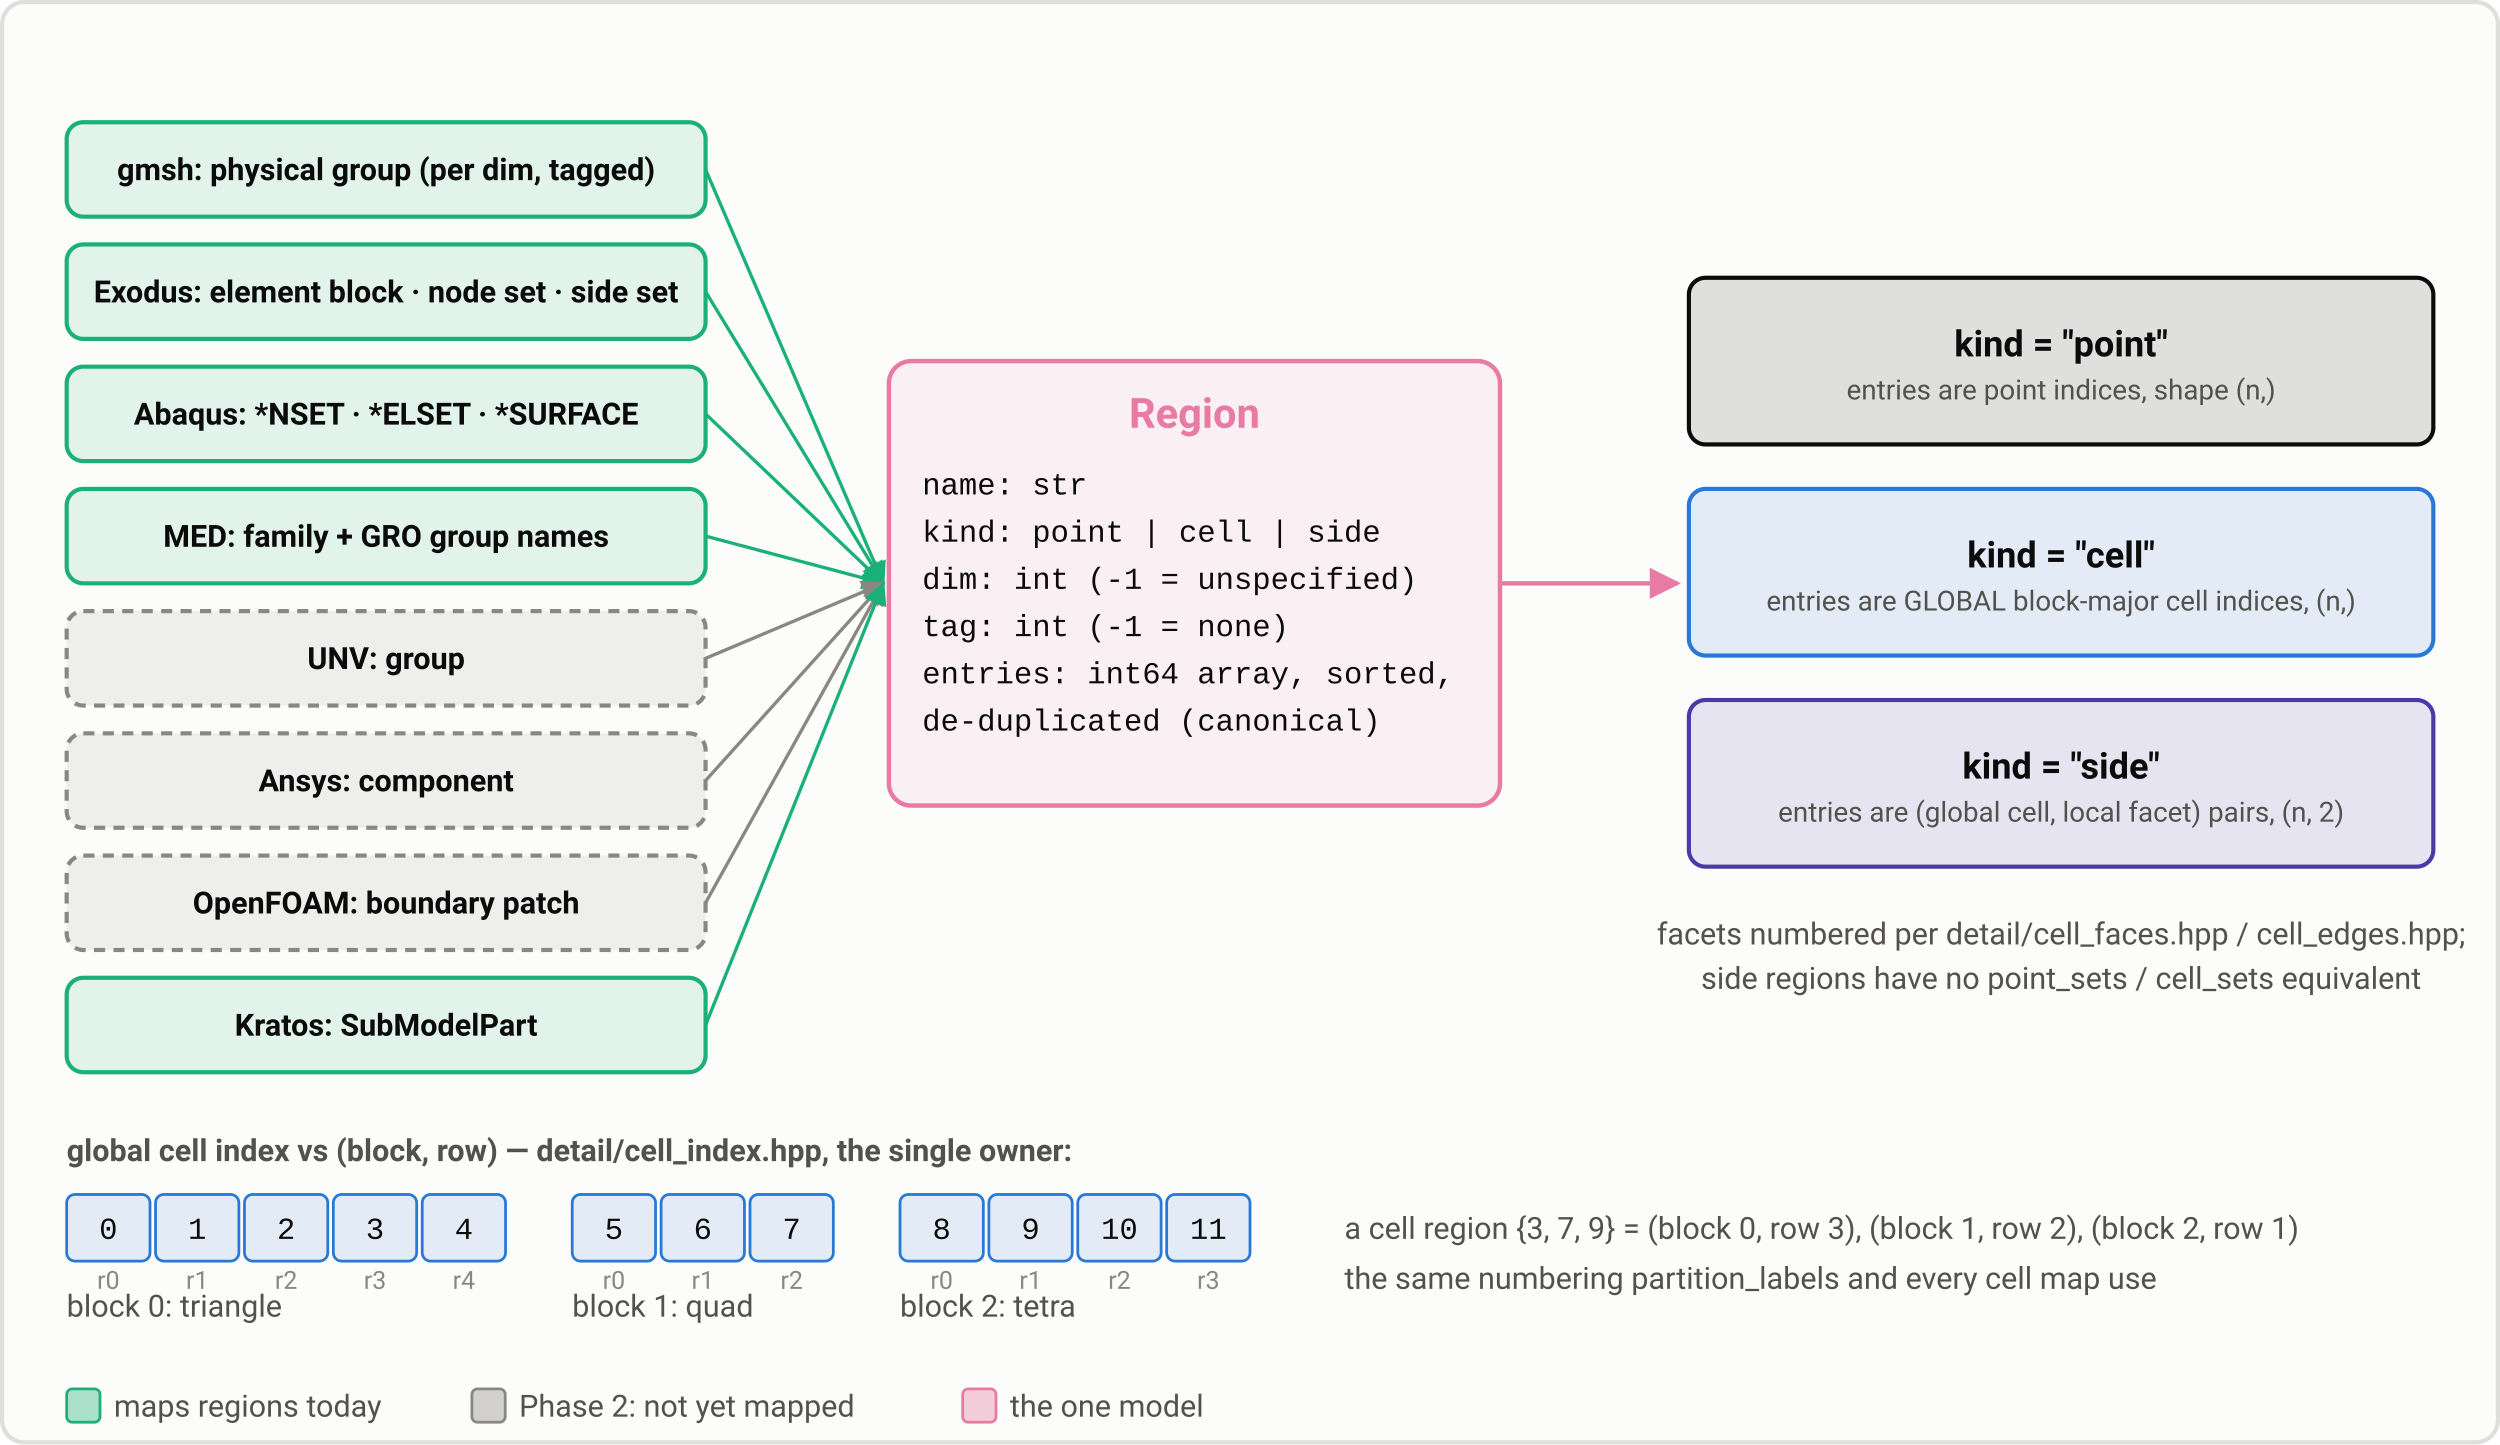
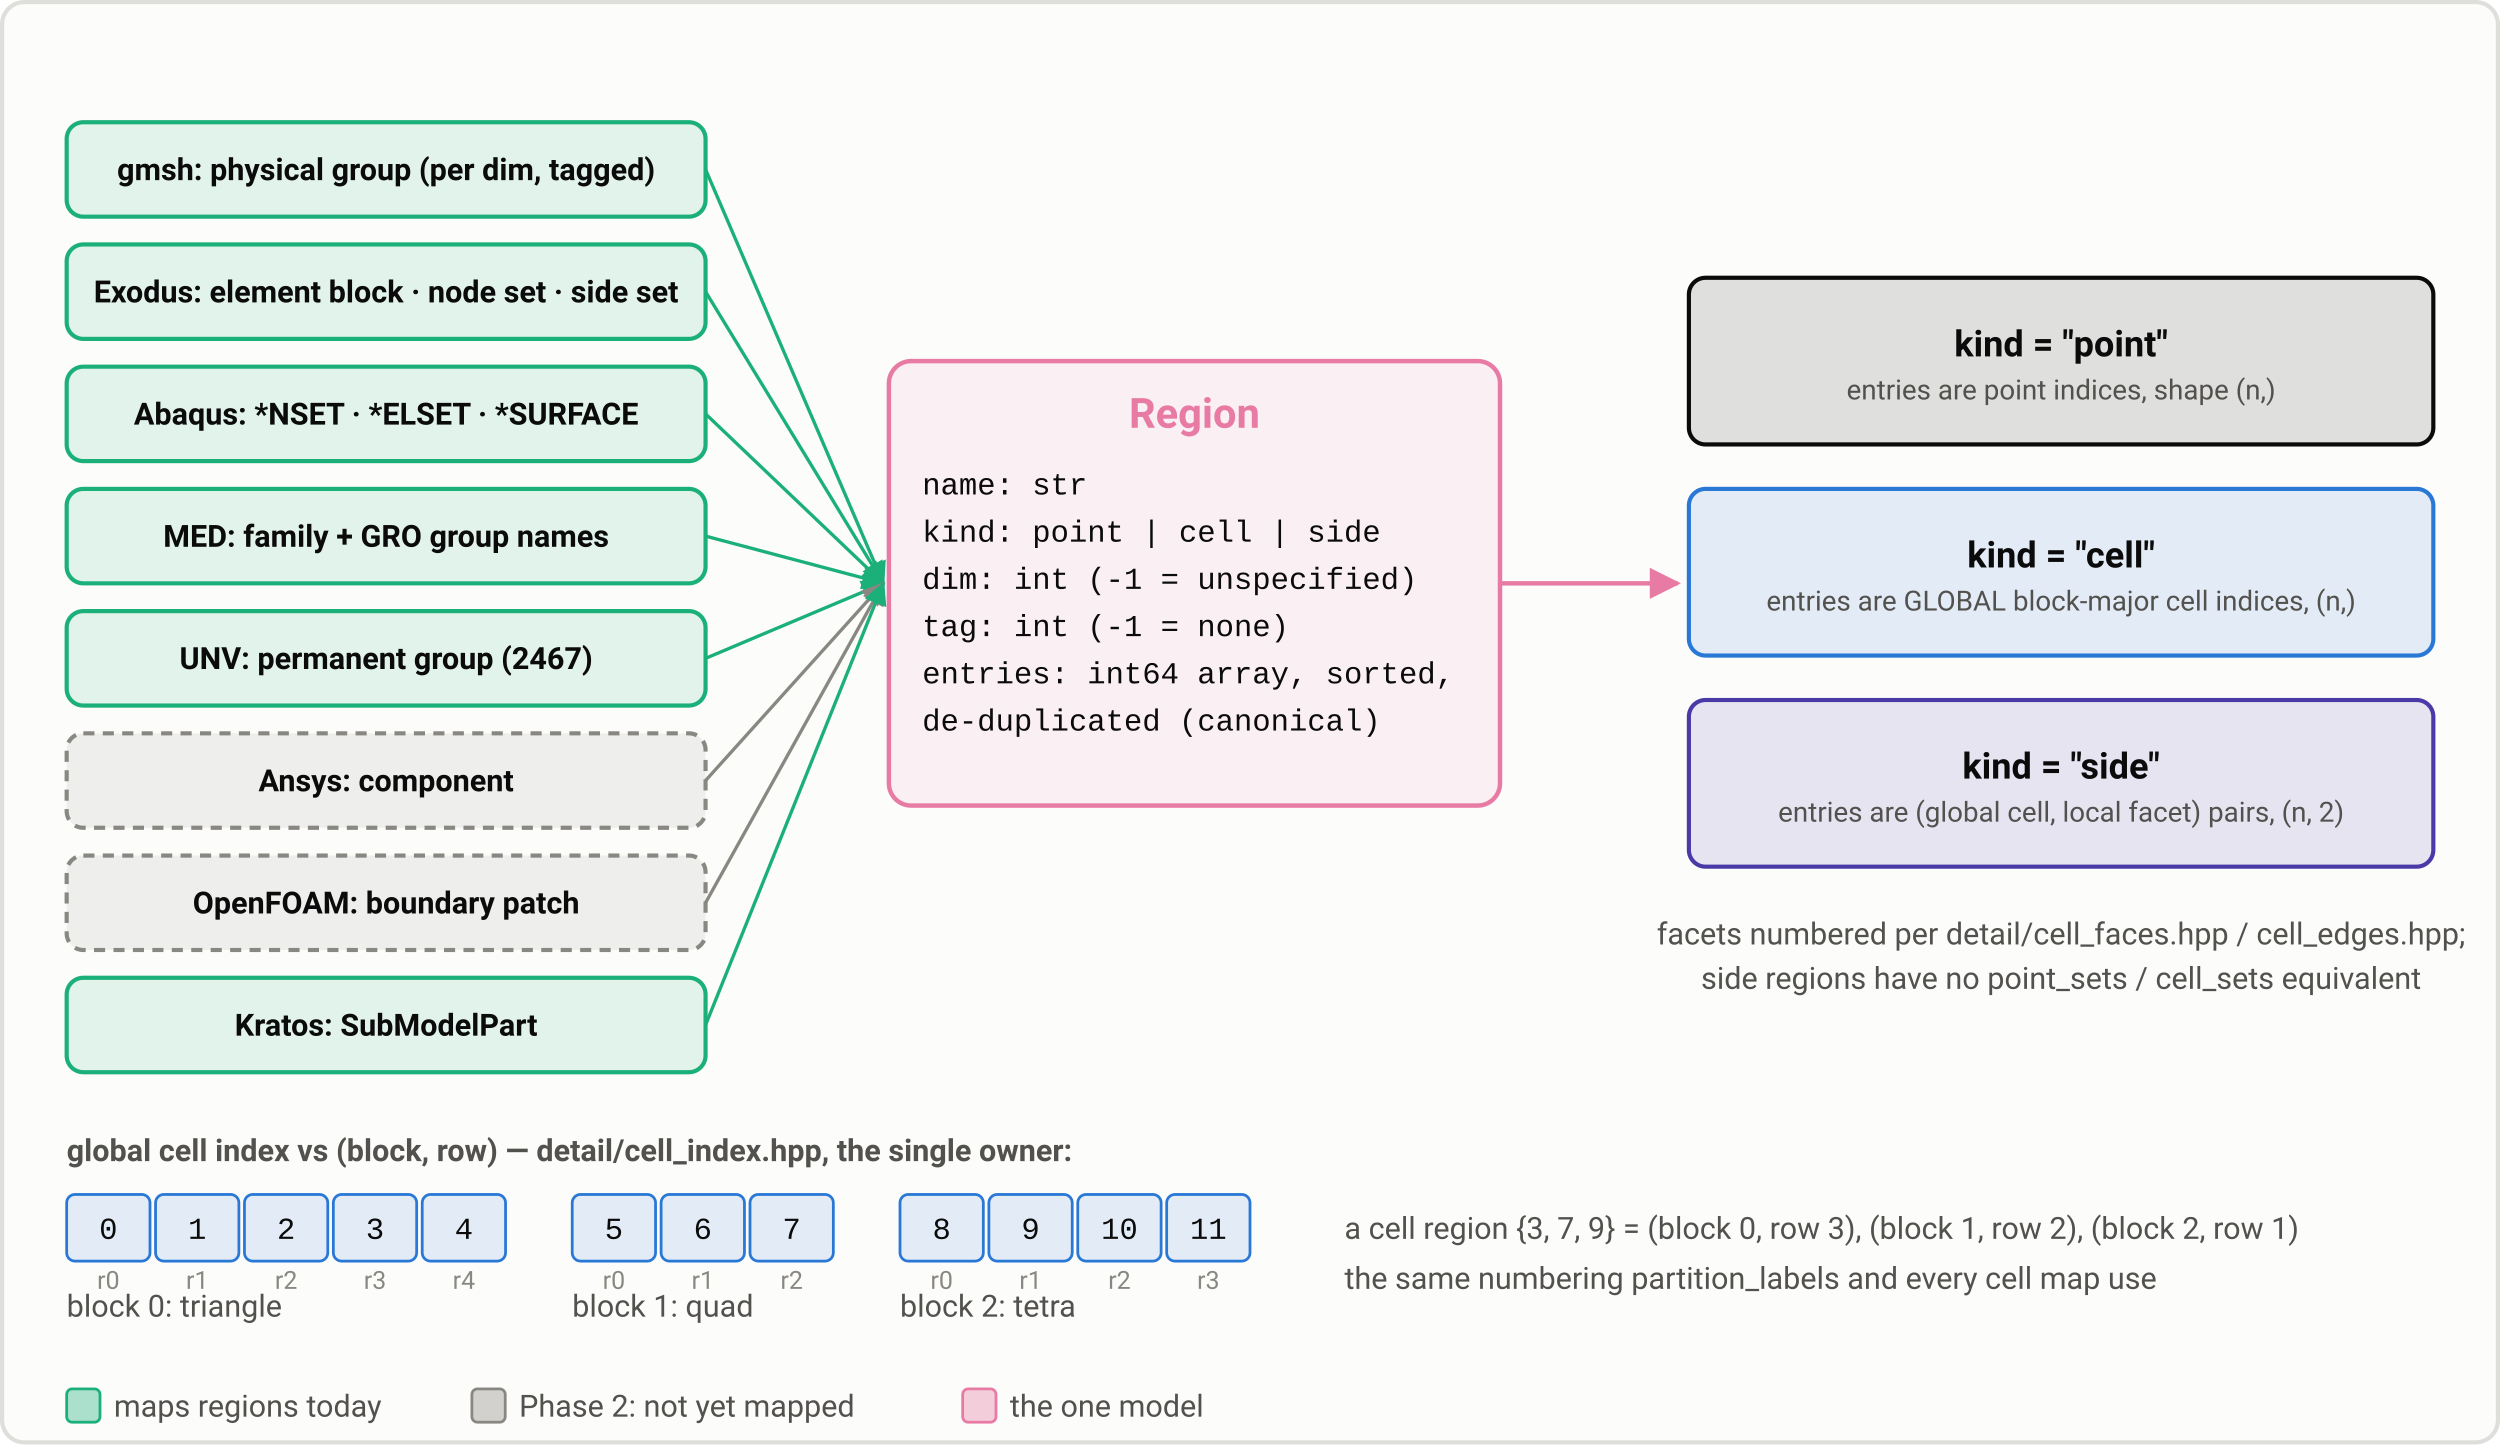
<svg xmlns="http://www.w3.org/2000/svg" viewBox="0 0 900 520" width="900" height="520" font-family="system-ui, -apple-system, 'Segoe UI', Roboto, sans-serif" role="img" aria-label="Named regions: every format's group concept maps onto one Region model of three kinds">
  <defs>
    <marker id="arrow-1baf7a" viewBox="0 0 10 10" refX="9" refY="5" markerWidth="7" markerHeight="7" orient="auto-start-reverse">
      <path d="M 0 0 L 10 5 L 0 10 z" fill="#1baf7a" />
    </marker>
    <marker id="arrow-898781" viewBox="0 0 10 10" refX="9" refY="5" markerWidth="7" markerHeight="7" orient="auto-start-reverse">
      <path d="M 0 0 L 10 5 L 0 10 z" fill="#898781" />
    </marker>
    <marker id="arrow-e87ba4" viewBox="0 0 10 10" refX="9" refY="5" markerWidth="7" markerHeight="7" orient="auto-start-reverse">
      <path d="M 0 0 L 10 5 L 0 10 z" fill="#e87ba4" />
    </marker>
  </defs>
  <rect x="0.75" y="0.75" width="898.5" height="518.5" rx="8" fill="#fcfcfb" stroke="#dededa" stroke-width="1.5" />
  <rect x="24" y="44" width="230" height="34" rx="6" fill="#1baf7a" fill-opacity="0.12" stroke="#1baf7a" stroke-width="1.5" />
  <text x="139" y="64.85" font-family="system-ui, -apple-system, 'Segoe UI', Roboto, sans-serif" font-size="11" font-weight="600" text-anchor="middle" fill="#0b0b0b">gmsh: physical group (per dim, tagged)</text>
  <line x1="254" y1="61" x2="318" y2="210" stroke="#1baf7a" stroke-width="1.2" marker-end="url(#arrow-1baf7a)" />
  <rect x="24" y="88" width="230" height="34" rx="6" fill="#1baf7a" fill-opacity="0.12" stroke="#1baf7a" stroke-width="1.5" />
  <text x="139" y="108.85" font-family="system-ui, -apple-system, 'Segoe UI', Roboto, sans-serif" font-size="11" font-weight="600" text-anchor="middle" fill="#0b0b0b">Exodus: element block · node set · side set</text>
  <line x1="254" y1="105" x2="318" y2="210" stroke="#1baf7a" stroke-width="1.2" marker-end="url(#arrow-1baf7a)" />
  <rect x="24" y="132" width="230" height="34" rx="6" fill="#1baf7a" fill-opacity="0.12" stroke="#1baf7a" stroke-width="1.5" />
  <text x="139" y="152.85" font-family="system-ui, -apple-system, 'Segoe UI', Roboto, sans-serif" font-size="11" font-weight="600" text-anchor="middle" fill="#0b0b0b">Abaqus: *NSET · *ELSET · *SURFACE</text>
  <line x1="254" y1="149" x2="318" y2="210" stroke="#1baf7a" stroke-width="1.2" marker-end="url(#arrow-1baf7a)" />
  <rect x="24" y="176" width="230" height="34" rx="6" fill="#1baf7a" fill-opacity="0.12" stroke="#1baf7a" stroke-width="1.5" />
  <text x="139" y="196.85" font-family="system-ui, -apple-system, 'Segoe UI', Roboto, sans-serif" font-size="11" font-weight="600" text-anchor="middle" fill="#0b0b0b">MED: family + GRO group names</text>
  <line x1="254" y1="193" x2="318" y2="210" stroke="#1baf7a" stroke-width="1.2" marker-end="url(#arrow-1baf7a)" />
-   <rect x="24" y="220" width="230" height="34" rx="6" fill="#898781" fill-opacity="0.12" stroke="#898781" stroke-width="1.5" stroke-dasharray="4 3" />
-   <text x="139" y="240.85" font-family="system-ui, -apple-system, 'Segoe UI', Roboto, sans-serif" font-size="11" font-weight="600" text-anchor="middle" fill="#0b0b0b">UNV: group</text>
-   <line x1="254" y1="237" x2="318" y2="210" stroke="#898781" stroke-width="1.2" marker-end="url(#arrow-898781)" />
+   <rect x="24" y="220" width="230" height="34" rx="6" fill="#1baf7a" fill-opacity="0.12" stroke="#1baf7a" stroke-width="1.5" />
+   <text x="139" y="240.85" font-family="system-ui, -apple-system, 'Segoe UI', Roboto, sans-serif" font-size="11" font-weight="600" text-anchor="middle" fill="#0b0b0b">UNV: permanent group (2467)</text>
+   <line x1="254" y1="237" x2="318" y2="210" stroke="#1baf7a" stroke-width="1.2" marker-end="url(#arrow-1baf7a)" />
  <rect x="24" y="264" width="230" height="34" rx="6" fill="#898781" fill-opacity="0.12" stroke="#898781" stroke-width="1.5" stroke-dasharray="4 3" />
  <text x="139" y="284.85" font-family="system-ui, -apple-system, 'Segoe UI', Roboto, sans-serif" font-size="11" font-weight="600" text-anchor="middle" fill="#0b0b0b">Ansys: component</text>
  <line x1="254" y1="281" x2="318" y2="210" stroke="#898781" stroke-width="1.2" marker-end="url(#arrow-898781)" />
  <rect x="24" y="308" width="230" height="34" rx="6" fill="#898781" fill-opacity="0.12" stroke="#898781" stroke-width="1.5" stroke-dasharray="4 3" />
  <text x="139" y="328.85" font-family="system-ui, -apple-system, 'Segoe UI', Roboto, sans-serif" font-size="11" font-weight="600" text-anchor="middle" fill="#0b0b0b">OpenFOAM: boundary patch</text>
  <line x1="254" y1="325" x2="318" y2="210" stroke="#898781" stroke-width="1.2" marker-end="url(#arrow-898781)" />
  <rect x="24" y="352" width="230" height="34" rx="6" fill="#1baf7a" fill-opacity="0.12" stroke="#1baf7a" stroke-width="1.5" />
  <text x="139" y="372.85" font-family="system-ui, -apple-system, 'Segoe UI', Roboto, sans-serif" font-size="11" font-weight="600" text-anchor="middle" fill="#0b0b0b">Kratos: SubModelPart</text>
  <line x1="254" y1="369" x2="318" y2="210" stroke="#1baf7a" stroke-width="1.2" marker-end="url(#arrow-1baf7a)" />
  <rect x="320" y="130" width="220" height="160" rx="8" fill="#e87ba4" fill-opacity="0.1" stroke="#e87ba4" stroke-width="1.6" />
  <text x="430" y="154" font-family="system-ui, -apple-system, 'Segoe UI', Roboto, sans-serif" font-size="15" font-weight="700" text-anchor="middle" fill="#e87ba4">Region</text>
  <text x="332" y="178" font-family="ui-monospace, SFMono-Regular, Menlo, Consolas, 'Liberation Mono', monospace" font-size="11" fill="#0b0b0b">name: str</text>
  <text x="332" y="195" font-family="ui-monospace, SFMono-Regular, Menlo, Consolas, 'Liberation Mono', monospace" font-size="11" fill="#0b0b0b">kind: point | cell | side</text>
  <text x="332" y="212" font-family="ui-monospace, SFMono-Regular, Menlo, Consolas, 'Liberation Mono', monospace" font-size="11" fill="#0b0b0b">dim: int  (-1 = unspecified)</text>
  <text x="332" y="229" font-family="ui-monospace, SFMono-Regular, Menlo, Consolas, 'Liberation Mono', monospace" font-size="11" fill="#0b0b0b">tag: int  (-1 = none)</text>
  <text x="332" y="246" font-family="ui-monospace, SFMono-Regular, Menlo, Consolas, 'Liberation Mono', monospace" font-size="11" fill="#0b0b0b">entries: int64 array, sorted,</text>
  <text x="332" y="263" font-family="ui-monospace, SFMono-Regular, Menlo, Consolas, 'Liberation Mono', monospace" font-size="11" fill="#0b0b0b">         de-duplicated (canonical)</text>
  <line x1="540" y1="210" x2="604" y2="210" stroke="#e87ba4" stroke-width="1.6" marker-end="url(#arrow-e87ba4)" />
  <rect x="608" y="100" width="268" height="60" rx="6" fill="#0b0b0b" fill-opacity="0.12" stroke="#0b0b0b" stroke-width="1.5" />
  <text x="742" y="128.3" font-family="system-ui, -apple-system, 'Segoe UI', Roboto, sans-serif" font-size="13" font-weight="600" text-anchor="middle" fill="#0b0b0b">kind = "point"</text>
  <text x="742" y="143.8" font-family="system-ui, -apple-system, 'Segoe UI', Roboto, sans-serif" font-size="10" text-anchor="middle" fill="#52514e">entries are point indices, shape (n,)</text>
  <rect x="608" y="176" width="268" height="60" rx="6" fill="#2a78d6" fill-opacity="0.12" stroke="#2a78d6" stroke-width="1.5" />
  <text x="742" y="204.3" font-family="system-ui, -apple-system, 'Segoe UI', Roboto, sans-serif" font-size="13" font-weight="600" text-anchor="middle" fill="#0b0b0b">kind = "cell"</text>
  <text x="742" y="219.8" font-family="system-ui, -apple-system, 'Segoe UI', Roboto, sans-serif" font-size="10" text-anchor="middle" fill="#52514e">entries are GLOBAL block-major cell indices, (n,)</text>
  <rect x="608" y="252" width="268" height="60" rx="6" fill="#4a3aa7" fill-opacity="0.12" stroke="#4a3aa7" stroke-width="1.5" />
  <text x="742" y="280.3" font-family="system-ui, -apple-system, 'Segoe UI', Roboto, sans-serif" font-size="13" font-weight="600" text-anchor="middle" fill="#0b0b0b">kind = "side"</text>
  <text x="742" y="295.8" font-family="system-ui, -apple-system, 'Segoe UI', Roboto, sans-serif" font-size="10" text-anchor="middle" fill="#52514e">entries are (global cell, local facet) pairs, (n, 2)</text>
  <text x="742" y="340" font-family="system-ui, -apple-system, 'Segoe UI', Roboto, sans-serif" font-size="11" text-anchor="middle" fill="#52514e">facets numbered per detail/cell_faces.hpp / cell_edges.hpp;</text>
  <text x="742" y="356" font-family="system-ui, -apple-system, 'Segoe UI', Roboto, sans-serif" font-size="11" text-anchor="middle" fill="#52514e">side regions have no point_sets / cell_sets equivalent</text>
  <text x="24" y="418" font-family="system-ui, -apple-system, 'Segoe UI', Roboto, sans-serif" font-size="11" font-weight="700" fill="#52514e">global cell index vs (block, row) — detail/cell_index.hpp, the single owner:</text>
  <text x="24" y="474" font-family="system-ui, -apple-system, 'Segoe UI', Roboto, sans-serif" font-size="11" fill="#52514e">block 0: triangle</text>
  <rect x="24" y="430" width="30" height="24" rx="3" fill="#2a78d6" fill-opacity="0.12" stroke="#2a78d6" stroke-width="1" />
  <text x="39" y="446" font-family="ui-monospace, SFMono-Regular, Menlo, Consolas, 'Liberation Mono', monospace" font-size="11" text-anchor="middle" fill="#0b0b0b">0</text>
  <text x="39" y="464" font-family="system-ui, -apple-system, 'Segoe UI', Roboto, sans-serif" font-size="9" text-anchor="middle" fill="#898781">r0</text>
  <rect x="56" y="430" width="30" height="24" rx="3" fill="#2a78d6" fill-opacity="0.12" stroke="#2a78d6" stroke-width="1" />
  <text x="71" y="446" font-family="ui-monospace, SFMono-Regular, Menlo, Consolas, 'Liberation Mono', monospace" font-size="11" text-anchor="middle" fill="#0b0b0b">1</text>
  <text x="71" y="464" font-family="system-ui, -apple-system, 'Segoe UI', Roboto, sans-serif" font-size="9" text-anchor="middle" fill="#898781">r1</text>
  <rect x="88" y="430" width="30" height="24" rx="3" fill="#2a78d6" fill-opacity="0.12" stroke="#2a78d6" stroke-width="1" />
  <text x="103" y="446" font-family="ui-monospace, SFMono-Regular, Menlo, Consolas, 'Liberation Mono', monospace" font-size="11" text-anchor="middle" fill="#0b0b0b">2</text>
  <text x="103" y="464" font-family="system-ui, -apple-system, 'Segoe UI', Roboto, sans-serif" font-size="9" text-anchor="middle" fill="#898781">r2</text>
  <rect x="120" y="430" width="30" height="24" rx="3" fill="#2a78d6" fill-opacity="0.12" stroke="#2a78d6" stroke-width="1" />
  <text x="135" y="446" font-family="ui-monospace, SFMono-Regular, Menlo, Consolas, 'Liberation Mono', monospace" font-size="11" text-anchor="middle" fill="#0b0b0b">3</text>
  <text x="135" y="464" font-family="system-ui, -apple-system, 'Segoe UI', Roboto, sans-serif" font-size="9" text-anchor="middle" fill="#898781">r3</text>
  <rect x="152" y="430" width="30" height="24" rx="3" fill="#2a78d6" fill-opacity="0.12" stroke="#2a78d6" stroke-width="1" />
  <text x="167" y="446" font-family="ui-monospace, SFMono-Regular, Menlo, Consolas, 'Liberation Mono', monospace" font-size="11" text-anchor="middle" fill="#0b0b0b">4</text>
  <text x="167" y="464" font-family="system-ui, -apple-system, 'Segoe UI', Roboto, sans-serif" font-size="9" text-anchor="middle" fill="#898781">r4</text>
  <text x="206" y="474" font-family="system-ui, -apple-system, 'Segoe UI', Roboto, sans-serif" font-size="11" fill="#52514e">block 1: quad</text>
  <rect x="206" y="430" width="30" height="24" rx="3" fill="#2a78d6" fill-opacity="0.12" stroke="#2a78d6" stroke-width="1" />
  <text x="221" y="446" font-family="ui-monospace, SFMono-Regular, Menlo, Consolas, 'Liberation Mono', monospace" font-size="11" text-anchor="middle" fill="#0b0b0b">5</text>
  <text x="221" y="464" font-family="system-ui, -apple-system, 'Segoe UI', Roboto, sans-serif" font-size="9" text-anchor="middle" fill="#898781">r0</text>
  <rect x="238" y="430" width="30" height="24" rx="3" fill="#2a78d6" fill-opacity="0.12" stroke="#2a78d6" stroke-width="1" />
  <text x="253" y="446" font-family="ui-monospace, SFMono-Regular, Menlo, Consolas, 'Liberation Mono', monospace" font-size="11" text-anchor="middle" fill="#0b0b0b">6</text>
  <text x="253" y="464" font-family="system-ui, -apple-system, 'Segoe UI', Roboto, sans-serif" font-size="9" text-anchor="middle" fill="#898781">r1</text>
  <rect x="270" y="430" width="30" height="24" rx="3" fill="#2a78d6" fill-opacity="0.12" stroke="#2a78d6" stroke-width="1" />
  <text x="285" y="446" font-family="ui-monospace, SFMono-Regular, Menlo, Consolas, 'Liberation Mono', monospace" font-size="11" text-anchor="middle" fill="#0b0b0b">7</text>
  <text x="285" y="464" font-family="system-ui, -apple-system, 'Segoe UI', Roboto, sans-serif" font-size="9" text-anchor="middle" fill="#898781">r2</text>
  <text x="324" y="474" font-family="system-ui, -apple-system, 'Segoe UI', Roboto, sans-serif" font-size="11" fill="#52514e">block 2: tetra</text>
  <rect x="324" y="430" width="30" height="24" rx="3" fill="#2a78d6" fill-opacity="0.12" stroke="#2a78d6" stroke-width="1" />
  <text x="339" y="446" font-family="ui-monospace, SFMono-Regular, Menlo, Consolas, 'Liberation Mono', monospace" font-size="11" text-anchor="middle" fill="#0b0b0b">8</text>
  <text x="339" y="464" font-family="system-ui, -apple-system, 'Segoe UI', Roboto, sans-serif" font-size="9" text-anchor="middle" fill="#898781">r0</text>
  <rect x="356" y="430" width="30" height="24" rx="3" fill="#2a78d6" fill-opacity="0.12" stroke="#2a78d6" stroke-width="1" />
  <text x="371" y="446" font-family="ui-monospace, SFMono-Regular, Menlo, Consolas, 'Liberation Mono', monospace" font-size="11" text-anchor="middle" fill="#0b0b0b">9</text>
  <text x="371" y="464" font-family="system-ui, -apple-system, 'Segoe UI', Roboto, sans-serif" font-size="9" text-anchor="middle" fill="#898781">r1</text>
  <rect x="388" y="430" width="30" height="24" rx="3" fill="#2a78d6" fill-opacity="0.12" stroke="#2a78d6" stroke-width="1" />
  <text x="403" y="446" font-family="ui-monospace, SFMono-Regular, Menlo, Consolas, 'Liberation Mono', monospace" font-size="11" text-anchor="middle" fill="#0b0b0b">10</text>
  <text x="403" y="464" font-family="system-ui, -apple-system, 'Segoe UI', Roboto, sans-serif" font-size="9" text-anchor="middle" fill="#898781">r2</text>
  <rect x="420" y="430" width="30" height="24" rx="3" fill="#2a78d6" fill-opacity="0.12" stroke="#2a78d6" stroke-width="1" />
  <text x="435" y="446" font-family="ui-monospace, SFMono-Regular, Menlo, Consolas, 'Liberation Mono', monospace" font-size="11" text-anchor="middle" fill="#0b0b0b">11</text>
  <text x="435" y="464" font-family="system-ui, -apple-system, 'Segoe UI', Roboto, sans-serif" font-size="9" text-anchor="middle" fill="#898781">r3</text>
  <text x="484" y="446" font-family="system-ui, -apple-system, 'Segoe UI', Roboto, sans-serif" font-size="11" fill="#52514e">a cell region {3, 7, 9} = (block 0, row 3), (block 1, row 2), (block 2, row 1)</text>
  <text x="484" y="464" font-family="system-ui, -apple-system, 'Segoe UI', Roboto, sans-serif" font-size="11" fill="#52514e">the same numbering partition_labels and every cell map use</text>
  <rect x="24" y="500" width="12" height="12" rx="2" fill="#1baf7a" fill-opacity="0.36" stroke="#1baf7a" stroke-width="1" />
  <text x="41" y="510" font-family="system-ui, -apple-system, 'Segoe UI', Roboto, sans-serif" font-size="11" fill="#52514e">maps regions today</text>
  <rect x="169.88" y="500" width="12" height="12" rx="2" fill="#898781" fill-opacity="0.36" stroke="#898781" stroke-width="1" />
  <text x="186.88" y="510" font-family="system-ui, -apple-system, 'Segoe UI', Roboto, sans-serif" font-size="11" fill="#52514e">Phase 2: not yet mapped</text>
  <rect x="346.56" y="500" width="12" height="12" rx="2" fill="#e87ba4" fill-opacity="0.36" stroke="#e87ba4" stroke-width="1" />
  <text x="363.56" y="510" font-family="system-ui, -apple-system, 'Segoe UI', Roboto, sans-serif" font-size="11" fill="#52514e">the one model</text>
</svg>
